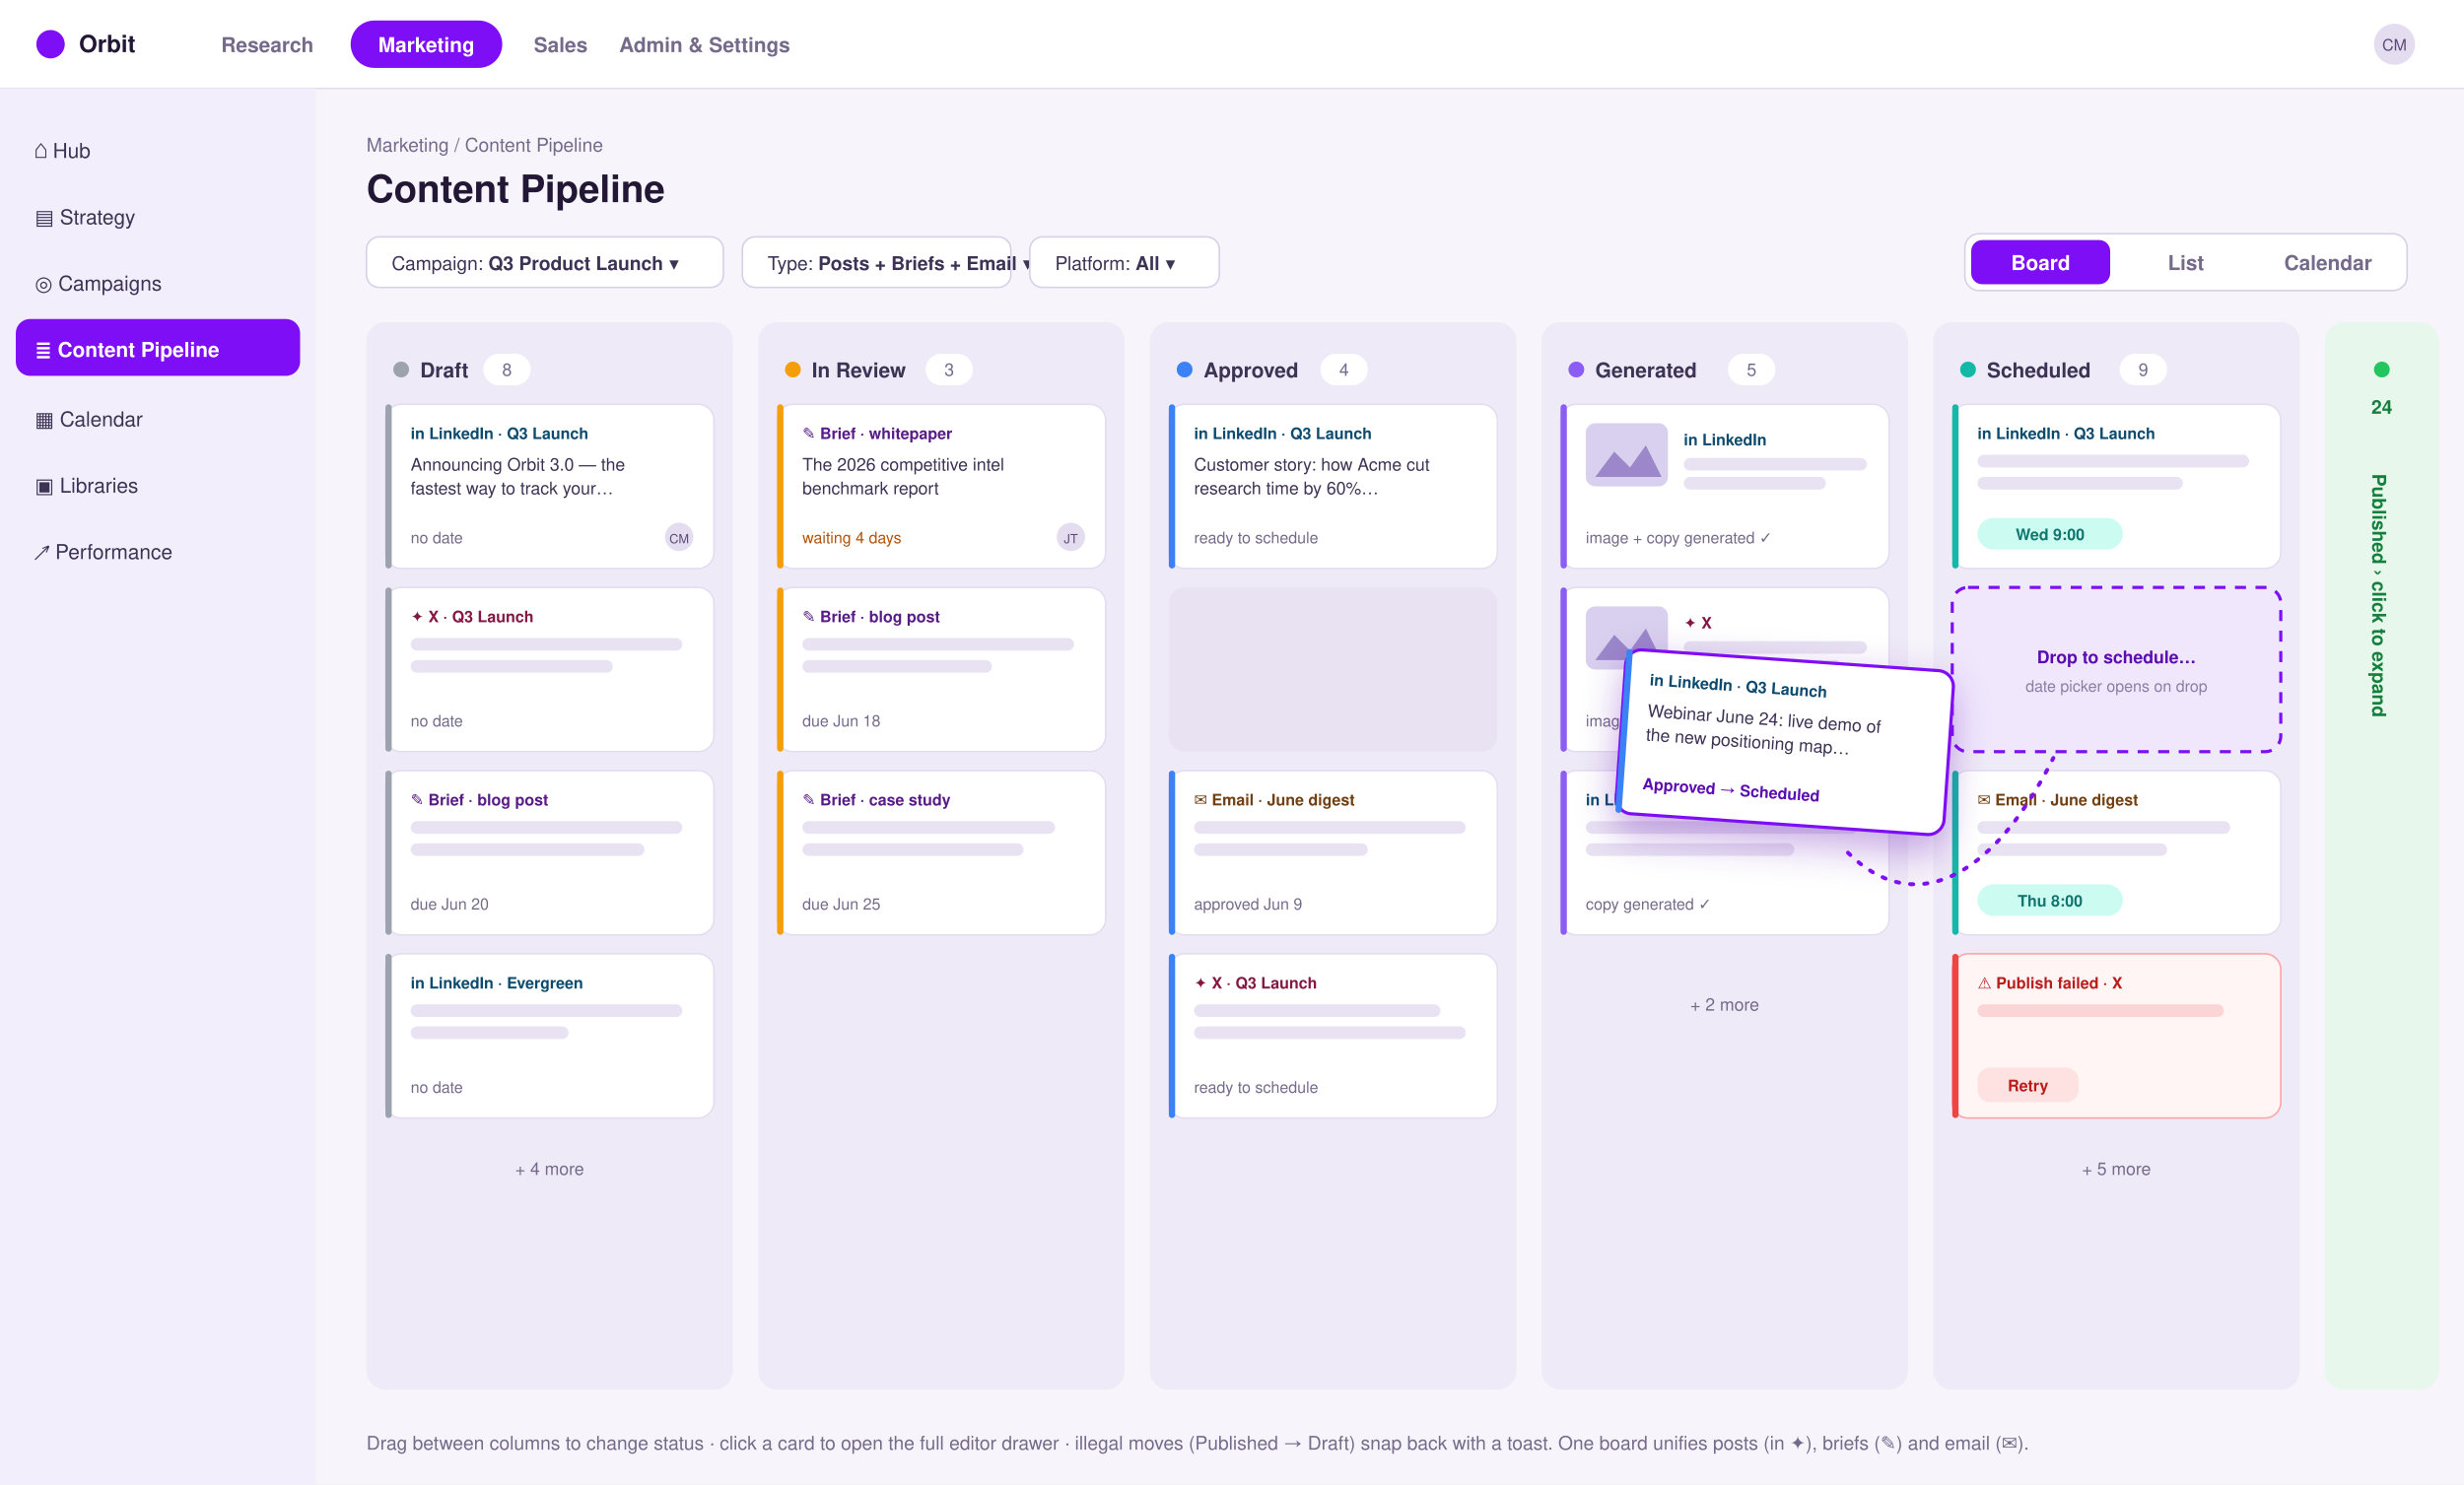
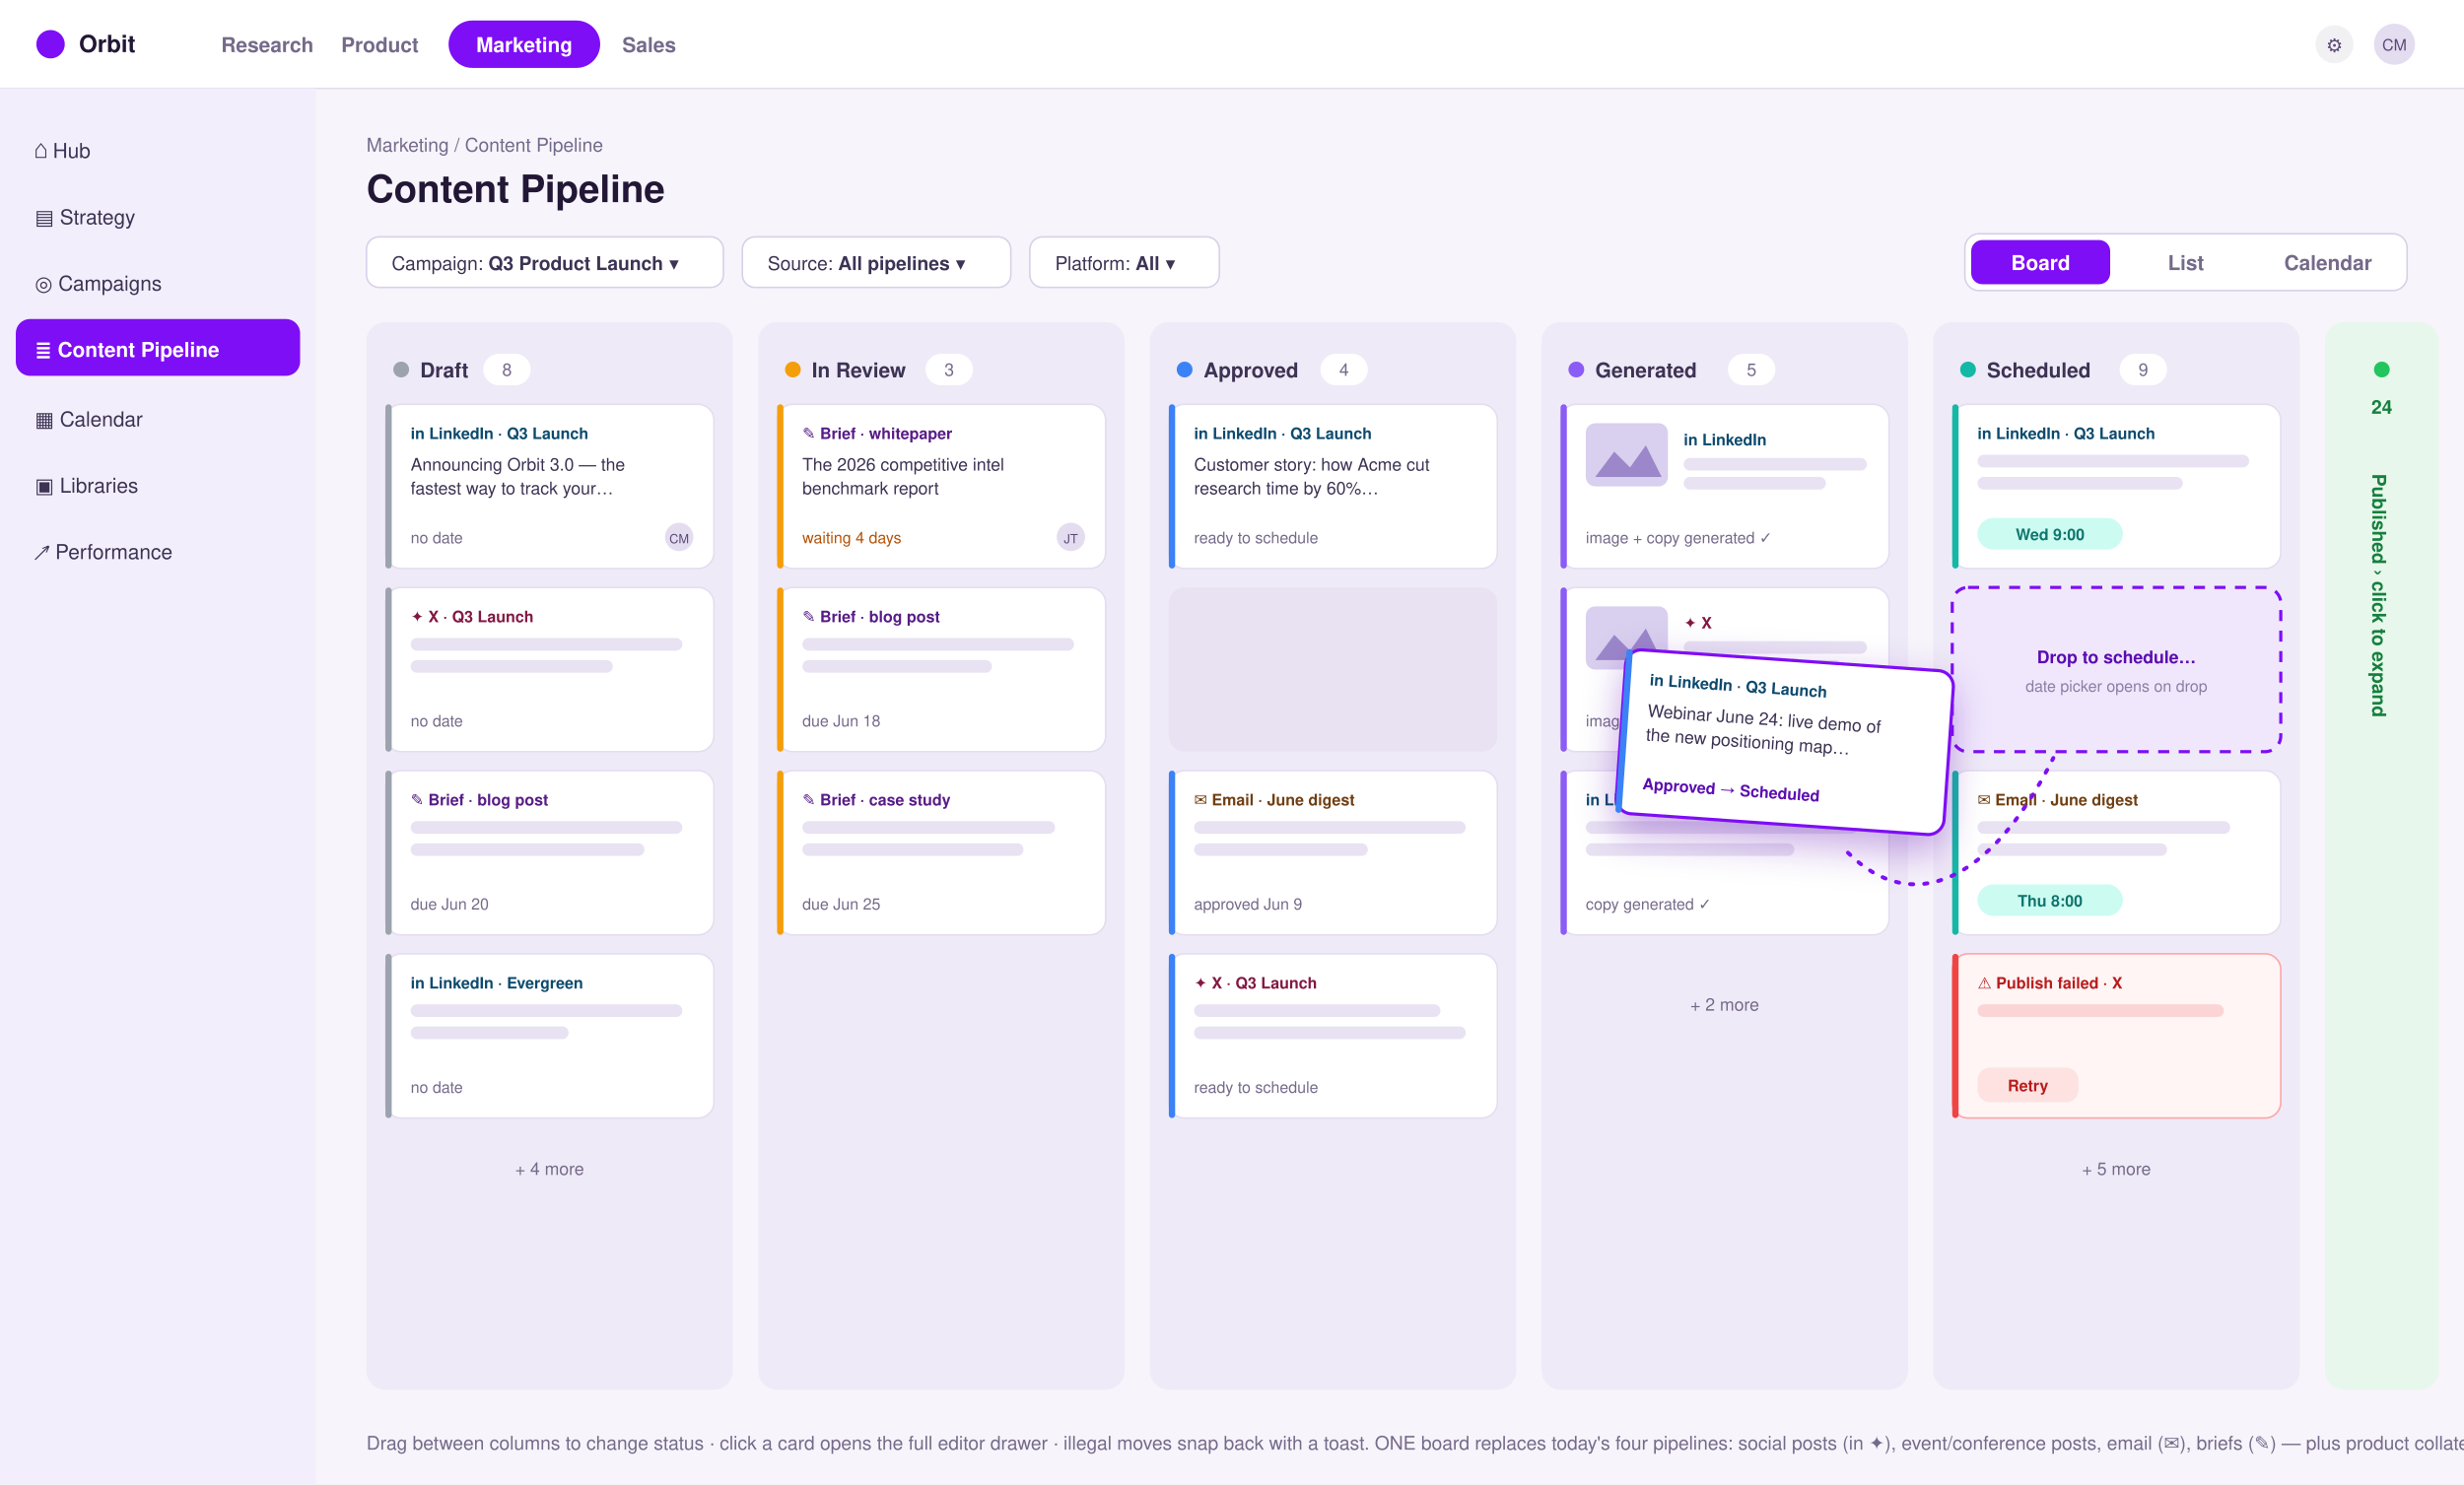
<svg xmlns="http://www.w3.org/2000/svg" width="1560" height="940" viewBox="0 0 1560 940" font-family="Avenir Next, Segoe UI, Helvetica, Arial, sans-serif">
  <defs>
    <filter id="dragShadow" x="-40%" y="-40%" width="180%" height="180%">
      <feDropShadow dx="0" dy="10" stdDeviation="12" flood-color="#5b0bb0" flood-opacity="0.35" />
    </filter>
  </defs>
  <rect width="1560" height="940" fill="#f7f4fb" />
  <rect x="0" y="0" width="1560" height="56" fill="#ffffff" />
  <line x1="0" y1="56" x2="1560" y2="56" stroke="#e4ddf0" />
  <circle cx="32" cy="28" r="9" fill="#7e0ef5" />
  <text x="50" y="33" font-size="15" font-weight="700" fill="#221735">Orbit</text>
  <text x="140" y="33" font-size="13" font-weight="600" fill="#756a8a">Research</text>
-   <rect x="222" y="13" width="96" height="30" rx="15" fill="#7e0ef5" />
-   <text x="270" y="33" font-size="13" font-weight="600" fill="#ffffff" text-anchor="middle">Marketing</text>
-   <text x="338" y="33" font-size="13" font-weight="600" fill="#756a8a">Sales</text>
-   <text x="392" y="33" font-size="13" font-weight="600" fill="#756a8a">Admin &amp; Settings</text>
+   <text x="216" y="33" font-size="13" font-weight="600" fill="#756a8a">Product</text>
+   <rect x="284" y="13" width="96" height="30" rx="15" fill="#7e0ef5" />
+   <text x="332" y="33" font-size="13" font-weight="600" fill="#ffffff" text-anchor="middle">Marketing</text>
+   <text x="394" y="33" font-size="13" font-weight="600" fill="#756a8a">Sales</text>
+   <circle cx="1478" cy="28" r="12" fill="#f1f0f3" />
+   <text x="1478" y="33" font-size="12" fill="#5b4a78" text-anchor="middle">⚙</text>
  <circle cx="1516" cy="28" r="13" fill="#e4ddf0" />
  <text x="1516" y="32" font-size="10" fill="#5b4a78" text-anchor="middle">CM</text>
  <rect x="0" y="56" width="200" height="884" fill="#f3eefb" />
  <g font-size="13" fill="#3d3354">
    <text x="22" y="100">⌂  Hub</text>
    <text x="22" y="142">▤  Strategy</text>
    <text x="22" y="184">◎  Campaigns</text>
    <rect x="10" y="202" width="180" height="36" rx="9" fill="#7e0ef5" />
    <text x="22" y="226" fill="#ffffff" font-weight="600">≣  Content Pipeline</text>
    <text x="22" y="270">▦  Calendar</text>
    <text x="22" y="312">▣  Libraries</text>
    <text x="22" y="354">↗  Performance</text>
  </g>
  <text x="232" y="96" font-size="12" fill="#756a8a">Marketing  /  Content Pipeline</text>
  <text x="232" y="128" font-size="24" font-weight="700" fill="#221735">Content Pipeline</text>
  <g font-size="12">
    <rect x="232" y="150" width="226" height="32" rx="8" fill="#ffffff" stroke="#d8cfe9" />
    <text x="248" y="171" fill="#3d3354">Campaign:  <tspan font-weight="600">Q3 Product Launch</tspan>  ▾</text>
    <rect x="470" y="150" width="170" height="32" rx="8" fill="#ffffff" stroke="#d8cfe9" />
-     <text x="486" y="171" fill="#3d3354">Type:  <tspan font-weight="600">Posts + Briefs + Email</tspan>  ▾</text>
+     <text x="486" y="171" fill="#3d3354">Source:  <tspan font-weight="600">All pipelines</tspan>  ▾</text>
    <rect x="652" y="150" width="120" height="32" rx="8" fill="#ffffff" stroke="#d8cfe9" />
    <text x="668" y="171" fill="#3d3354">Platform:  <tspan font-weight="600">All</tspan>  ▾</text>
  </g>
  <rect x="1244" y="148" width="280" height="36" rx="9" fill="#ffffff" stroke="#d8cfe9" />
  <rect x="1248" y="152" width="88" height="28" rx="7" fill="#7e0ef5" />
  <text x="1292" y="171" font-size="13" font-weight="600" fill="#ffffff" text-anchor="middle">Board</text>
  <text x="1384" y="171" font-size="13" font-weight="600" fill="#756a8a" text-anchor="middle">List</text>
  <text x="1474" y="171" font-size="13" font-weight="600" fill="#756a8a" text-anchor="middle">Calendar</text>
  <rect x="232" y="204" width="232" height="676" rx="12" fill="#efeaf7" />
  <circle cx="254" cy="234" r="5" fill="#9ca3af" />
  <text x="266" y="239" font-size="13" font-weight="700" fill="#3d3354">Draft</text>
  <rect x="306" y="224" width="30" height="20" rx="10" fill="#ffffff" />
  <text x="321" y="238" font-size="11" fill="#756a8a" text-anchor="middle">8</text>
  <g>
    <rect x="244" y="256" width="208" height="104" rx="10" fill="#ffffff" stroke="#e4ddf0" />
    <rect x="244" y="256" width="4" height="104" rx="2" fill="#9ca3af" />
    <text x="260" y="278" font-size="10" font-weight="600" fill="#0c4a6e">in LinkedIn · Q3 Launch</text>
    <text x="260" y="298" font-size="11" fill="#3d3354">Announcing Orbit 3.0 — the</text>
    <text x="260" y="313" font-size="11" fill="#3d3354">fastest way to track your…</text>
    <text x="260" y="344" font-size="10" fill="#756a8a">no date</text>
    <circle cx="430" cy="340" r="9" fill="#e4ddf0" />
    <text x="430" y="344" font-size="8" fill="#5b4a78" text-anchor="middle">CM</text>
  </g>
  <g>
    <rect x="244" y="372" width="208" height="104" rx="10" fill="#ffffff" stroke="#e4ddf0" />
    <rect x="244" y="372" width="4" height="104" rx="2" fill="#9ca3af" />
    <text x="260" y="394" font-size="10" font-weight="600" fill="#831843">✦ X · Q3 Launch</text>
    <rect x="260" y="404" width="172" height="8" rx="4" fill="#e8e2f2" />
    <rect x="260" y="418" width="128" height="8" rx="4" fill="#e8e2f2" />
    <text x="260" y="460" font-size="10" fill="#756a8a">no date</text>
  </g>
  <g>
    <rect x="244" y="488" width="208" height="104" rx="10" fill="#ffffff" stroke="#e4ddf0" />
    <rect x="244" y="488" width="4" height="104" rx="2" fill="#9ca3af" />
    <text x="260" y="510" font-size="10" font-weight="600" fill="#581c87">✎ Brief · blog post</text>
    <rect x="260" y="520" width="172" height="8" rx="4" fill="#e8e2f2" />
    <rect x="260" y="534" width="148" height="8" rx="4" fill="#e8e2f2" />
    <text x="260" y="576" font-size="10" fill="#756a8a">due Jun 20</text>
  </g>
  <g>
    <rect x="244" y="604" width="208" height="104" rx="10" fill="#ffffff" stroke="#e4ddf0" />
    <rect x="244" y="604" width="4" height="104" rx="2" fill="#9ca3af" />
    <text x="260" y="626" font-size="10" font-weight="600" fill="#0c4a6e">in LinkedIn · Evergreen</text>
    <rect x="260" y="636" width="172" height="8" rx="4" fill="#e8e2f2" />
    <rect x="260" y="650" width="100" height="8" rx="4" fill="#e8e2f2" />
    <text x="260" y="692" font-size="10" fill="#756a8a">no date</text>
  </g>
  <text x="348" y="744" font-size="11" fill="#756a8a" text-anchor="middle">+ 4 more</text>
  <rect x="480" y="204" width="232" height="676" rx="12" fill="#efeaf7" />
  <circle cx="502" cy="234" r="5" fill="#f59e0b" />
  <text x="514" y="239" font-size="13" font-weight="700" fill="#3d3354">In Review</text>
  <rect x="586" y="224" width="30" height="20" rx="10" fill="#ffffff" />
  <text x="601" y="238" font-size="11" fill="#756a8a" text-anchor="middle">3</text>
  <g>
    <rect x="492" y="256" width="208" height="104" rx="10" fill="#ffffff" stroke="#e4ddf0" />
    <rect x="492" y="256" width="4" height="104" rx="2" fill="#f59e0b" />
    <text x="508" y="278" font-size="10" font-weight="600" fill="#581c87">✎ Brief · whitepaper</text>
    <text x="508" y="298" font-size="11" fill="#3d3354">The 2026 competitive intel</text>
    <text x="508" y="313" font-size="11" fill="#3d3354">benchmark report</text>
    <text x="508" y="344" font-size="10" fill="#b45309">waiting 4 days</text>
    <circle cx="678" cy="340" r="9" fill="#e4ddf0" />
    <text x="678" y="344" font-size="8" fill="#5b4a78" text-anchor="middle">JT</text>
  </g>
  <g>
    <rect x="492" y="372" width="208" height="104" rx="10" fill="#ffffff" stroke="#e4ddf0" />
    <rect x="492" y="372" width="4" height="104" rx="2" fill="#f59e0b" />
    <text x="508" y="394" font-size="10" font-weight="600" fill="#581c87">✎ Brief · blog post</text>
    <rect x="508" y="404" width="172" height="8" rx="4" fill="#e8e2f2" />
    <rect x="508" y="418" width="120" height="8" rx="4" fill="#e8e2f2" />
    <text x="508" y="460" font-size="10" fill="#756a8a">due Jun 18</text>
  </g>
  <g>
    <rect x="492" y="488" width="208" height="104" rx="10" fill="#ffffff" stroke="#e4ddf0" />
    <rect x="492" y="488" width="4" height="104" rx="2" fill="#f59e0b" />
    <text x="508" y="510" font-size="10" font-weight="600" fill="#581c87">✎ Brief · case study</text>
    <rect x="508" y="520" width="160" height="8" rx="4" fill="#e8e2f2" />
    <rect x="508" y="534" width="140" height="8" rx="4" fill="#e8e2f2" />
    <text x="508" y="576" font-size="10" fill="#756a8a">due Jun 25</text>
  </g>
  <rect x="728" y="204" width="232" height="676" rx="12" fill="#efeaf7" />
  <circle cx="750" cy="234" r="5" fill="#3b82f6" />
  <text x="762" y="239" font-size="13" font-weight="700" fill="#3d3354">Approved</text>
  <rect x="836" y="224" width="30" height="20" rx="10" fill="#ffffff" />
  <text x="851" y="238" font-size="11" fill="#756a8a" text-anchor="middle">4</text>
  <g>
    <rect x="740" y="256" width="208" height="104" rx="10" fill="#ffffff" stroke="#e4ddf0" />
    <rect x="740" y="256" width="4" height="104" rx="2" fill="#3b82f6" />
    <text x="756" y="278" font-size="10" font-weight="600" fill="#0c4a6e">in LinkedIn · Q3 Launch</text>
    <text x="756" y="298" font-size="11" fill="#3d3354">Customer story: how Acme cut</text>
    <text x="756" y="313" font-size="11" fill="#3d3354">research time by 60%…</text>
    <text x="756" y="344" font-size="10" fill="#756a8a">ready to schedule</text>
  </g>
  <rect x="740" y="372" width="208" height="104" rx="10" fill="#e3dcf0" opacity="0.6" />
  <g>
    <rect x="740" y="488" width="208" height="104" rx="10" fill="#ffffff" stroke="#e4ddf0" />
    <rect x="740" y="488" width="4" height="104" rx="2" fill="#3b82f6" />
    <text x="756" y="510" font-size="10" font-weight="600" fill="#713f12">✉ Email · June digest</text>
    <rect x="756" y="520" width="172" height="8" rx="4" fill="#e8e2f2" />
    <rect x="756" y="534" width="110" height="8" rx="4" fill="#e8e2f2" />
    <text x="756" y="576" font-size="10" fill="#756a8a">approved Jun 9</text>
  </g>
  <g>
    <rect x="740" y="604" width="208" height="104" rx="10" fill="#ffffff" stroke="#e4ddf0" />
    <rect x="740" y="604" width="4" height="104" rx="2" fill="#3b82f6" />
    <text x="756" y="626" font-size="10" font-weight="600" fill="#831843">✦ X · Q3 Launch</text>
    <rect x="756" y="636" width="156" height="8" rx="4" fill="#e8e2f2" />
    <rect x="756" y="650" width="172" height="8" rx="4" fill="#e8e2f2" />
    <text x="756" y="692" font-size="10" fill="#756a8a">ready to schedule</text>
  </g>
  <rect x="976" y="204" width="232" height="676" rx="12" fill="#efeaf7" />
  <circle cx="998" cy="234" r="5" fill="#8b5cf6" />
  <text x="1010" y="239" font-size="13" font-weight="700" fill="#3d3354">Generated</text>
  <rect x="1094" y="224" width="30" height="20" rx="10" fill="#ffffff" />
  <text x="1109" y="238" font-size="11" fill="#756a8a" text-anchor="middle">5</text>
  <g>
    <rect x="988" y="256" width="208" height="104" rx="10" fill="#ffffff" stroke="#e4ddf0" />
    <rect x="988" y="256" width="4" height="104" rx="2" fill="#8b5cf6" />
    <rect x="1004" y="268" width="52" height="40" rx="6" fill="#d9cfee" />
    <path d="M 1010 302 L 1022 286 L 1032 296 L 1042 282 L 1052 302 Z" fill="#9b87c9" />
    <text x="1066" y="282" font-size="10" font-weight="600" fill="#0c4a6e">in LinkedIn</text>
    <rect x="1066" y="290" width="116" height="8" rx="4" fill="#e8e2f2" />
    <rect x="1066" y="302" width="90" height="8" rx="4" fill="#e8e2f2" />
    <text x="1004" y="344" font-size="10" fill="#756a8a">image + copy generated ✓</text>
  </g>
  <g>
    <rect x="988" y="372" width="208" height="104" rx="10" fill="#ffffff" stroke="#e4ddf0" />
    <rect x="988" y="372" width="4" height="104" rx="2" fill="#8b5cf6" />
    <rect x="1004" y="384" width="52" height="40" rx="6" fill="#d9cfee" />
    <path d="M 1010 418 L 1022 402 L 1032 412 L 1042 398 L 1052 418 Z" fill="#9b87c9" />
    <text x="1066" y="398" font-size="10" font-weight="600" fill="#831843">✦ X</text>
    <rect x="1066" y="406" width="116" height="8" rx="4" fill="#e8e2f2" />
    <rect x="1066" y="418" width="100" height="8" rx="4" fill="#e8e2f2" />
    <text x="1004" y="460" font-size="10" fill="#756a8a">image + copy generated ✓</text>
  </g>
  <g>
    <rect x="988" y="488" width="208" height="104" rx="10" fill="#ffffff" stroke="#e4ddf0" />
    <rect x="988" y="488" width="4" height="104" rx="2" fill="#8b5cf6" />
    <text x="1004" y="510" font-size="10" font-weight="600" fill="#0c4a6e">in LinkedIn · Evergreen</text>
    <rect x="1004" y="520" width="172" height="8" rx="4" fill="#e8e2f2" />
    <rect x="1004" y="534" width="132" height="8" rx="4" fill="#e8e2f2" />
    <text x="1004" y="576" font-size="10" fill="#756a8a">copy generated ✓</text>
  </g>
  <text x="1092" y="640" font-size="11" fill="#756a8a" text-anchor="middle">+ 2 more</text>
  <rect x="1224" y="204" width="232" height="676" rx="12" fill="#efeaf7" />
  <circle cx="1246" cy="234" r="5" fill="#14b8a6" />
  <text x="1258" y="239" font-size="13" font-weight="700" fill="#3d3354">Scheduled</text>
  <rect x="1342" y="224" width="30" height="20" rx="10" fill="#ffffff" />
  <text x="1357" y="238" font-size="11" fill="#756a8a" text-anchor="middle">9</text>
  <g>
    <rect x="1236" y="256" width="208" height="104" rx="10" fill="#ffffff" stroke="#e4ddf0" />
    <rect x="1236" y="256" width="4" height="104" rx="2" fill="#14b8a6" />
    <text x="1252" y="278" font-size="10" font-weight="600" fill="#0c4a6e">in LinkedIn · Q3 Launch</text>
    <rect x="1252" y="288" width="172" height="8" rx="4" fill="#e8e2f2" />
    <rect x="1252" y="302" width="130" height="8" rx="4" fill="#e8e2f2" />
    <rect x="1252" y="328" width="92" height="20" rx="10" fill="#ccfbf1" />
    <text x="1298" y="342" font-size="10" font-weight="600" fill="#0f766e" text-anchor="middle">Wed 9:00</text>
  </g>
  <rect x="1236" y="372" width="208" height="104" rx="10" fill="#f0e7fd" stroke="#7e0ef5" stroke-width="2" stroke-dasharray="7 6" />
  <text x="1340" y="420" font-size="11" font-weight="600" fill="#5b0bb0" text-anchor="middle">Drop to schedule…</text>
  <text x="1340" y="438" font-size="10" fill="#8a7fa3" text-anchor="middle">date picker opens on drop</text>
  <g>
    <rect x="1236" y="488" width="208" height="104" rx="10" fill="#ffffff" stroke="#e4ddf0" />
    <rect x="1236" y="488" width="4" height="104" rx="2" fill="#14b8a6" />
    <text x="1252" y="510" font-size="10" font-weight="600" fill="#713f12">✉ Email · June digest</text>
    <rect x="1252" y="520" width="160" height="8" rx="4" fill="#e8e2f2" />
    <rect x="1252" y="534" width="120" height="8" rx="4" fill="#e8e2f2" />
    <rect x="1252" y="560" width="92" height="20" rx="10" fill="#ccfbf1" />
    <text x="1298" y="574" font-size="10" font-weight="600" fill="#0f766e" text-anchor="middle">Thu 8:00</text>
  </g>
  <g>
    <rect x="1236" y="604" width="208" height="104" rx="10" fill="#fff5f5" stroke="#fca5a5" />
    <rect x="1236" y="604" width="4" height="104" rx="2" fill="#ef4444" />
    <text x="1252" y="626" font-size="10" font-weight="600" fill="#b91c1c">⚠ Publish failed · X</text>
    <rect x="1252" y="636" width="156" height="8" rx="4" fill="#fbd5d5" />
    <rect x="1252" y="676" width="64" height="22" rx="8" fill="#fee2e2" />
    <text x="1284" y="691" font-size="10" font-weight="600" fill="#b91c1c" text-anchor="middle">Retry</text>
  </g>
  <text x="1340" y="744" font-size="11" fill="#756a8a" text-anchor="middle">+ 5 more</text>
  <rect x="1472" y="204" width="72" height="676" rx="12" fill="#e8f7ec" />
  <circle cx="1508" cy="234" r="5" fill="#22c55e" />
  <text x="1508" y="262" font-size="12" font-weight="700" fill="#15803d" text-anchor="middle">24</text>
  <text x="1502" y="300" font-size="12" font-weight="700" fill="#15803d" transform="rotate(90 1502 300)">Published  ›  click to expand</text>
  <g transform="rotate(4 1130 470)" filter="url(#dragShadow)">
    <rect x="1026" y="418" width="208" height="104" rx="10" fill="#ffffff" stroke="#7e0ef5" stroke-width="2" />
    <rect x="1026" y="418" width="4" height="104" rx="2" fill="#3b82f6" />
    <text x="1042" y="440" font-size="10" font-weight="600" fill="#0c4a6e">in LinkedIn · Q3 Launch</text>
    <text x="1042" y="460" font-size="11" fill="#3d3354">Webinar June 24: live demo of</text>
    <text x="1042" y="475" font-size="11" fill="#3d3354">the new positioning map…</text>
    <text x="1042" y="506" font-size="10" font-weight="600" fill="#5b0bb0">Approved → Scheduled</text>
  </g>
  <path d="M 1170 540 C 1210 580, 1260 560, 1300 480" stroke="#7e0ef5" stroke-width="2.5" fill="none" stroke-dasharray="2 7" stroke-linecap="round" />
-   <text x="232" y="918" font-size="12" fill="#756a8a">Drag between columns to change status · click a card to open the full editor drawer · illegal moves (Published → Draft) snap back with a toast.   One board unifies posts (in ✦), briefs (✎) and email (✉).</text>
+   <text x="232" y="918" font-size="12" fill="#756a8a">Drag between columns to change status · click a card opens the full editor drawer · illegal moves snap back with a toast.   ONE board replaces today's four pipelines: social posts (in ✦), event/conference posts, email (✉), briefs (✎) — plus product collateral as it flows to marketing.</text>
</svg>
